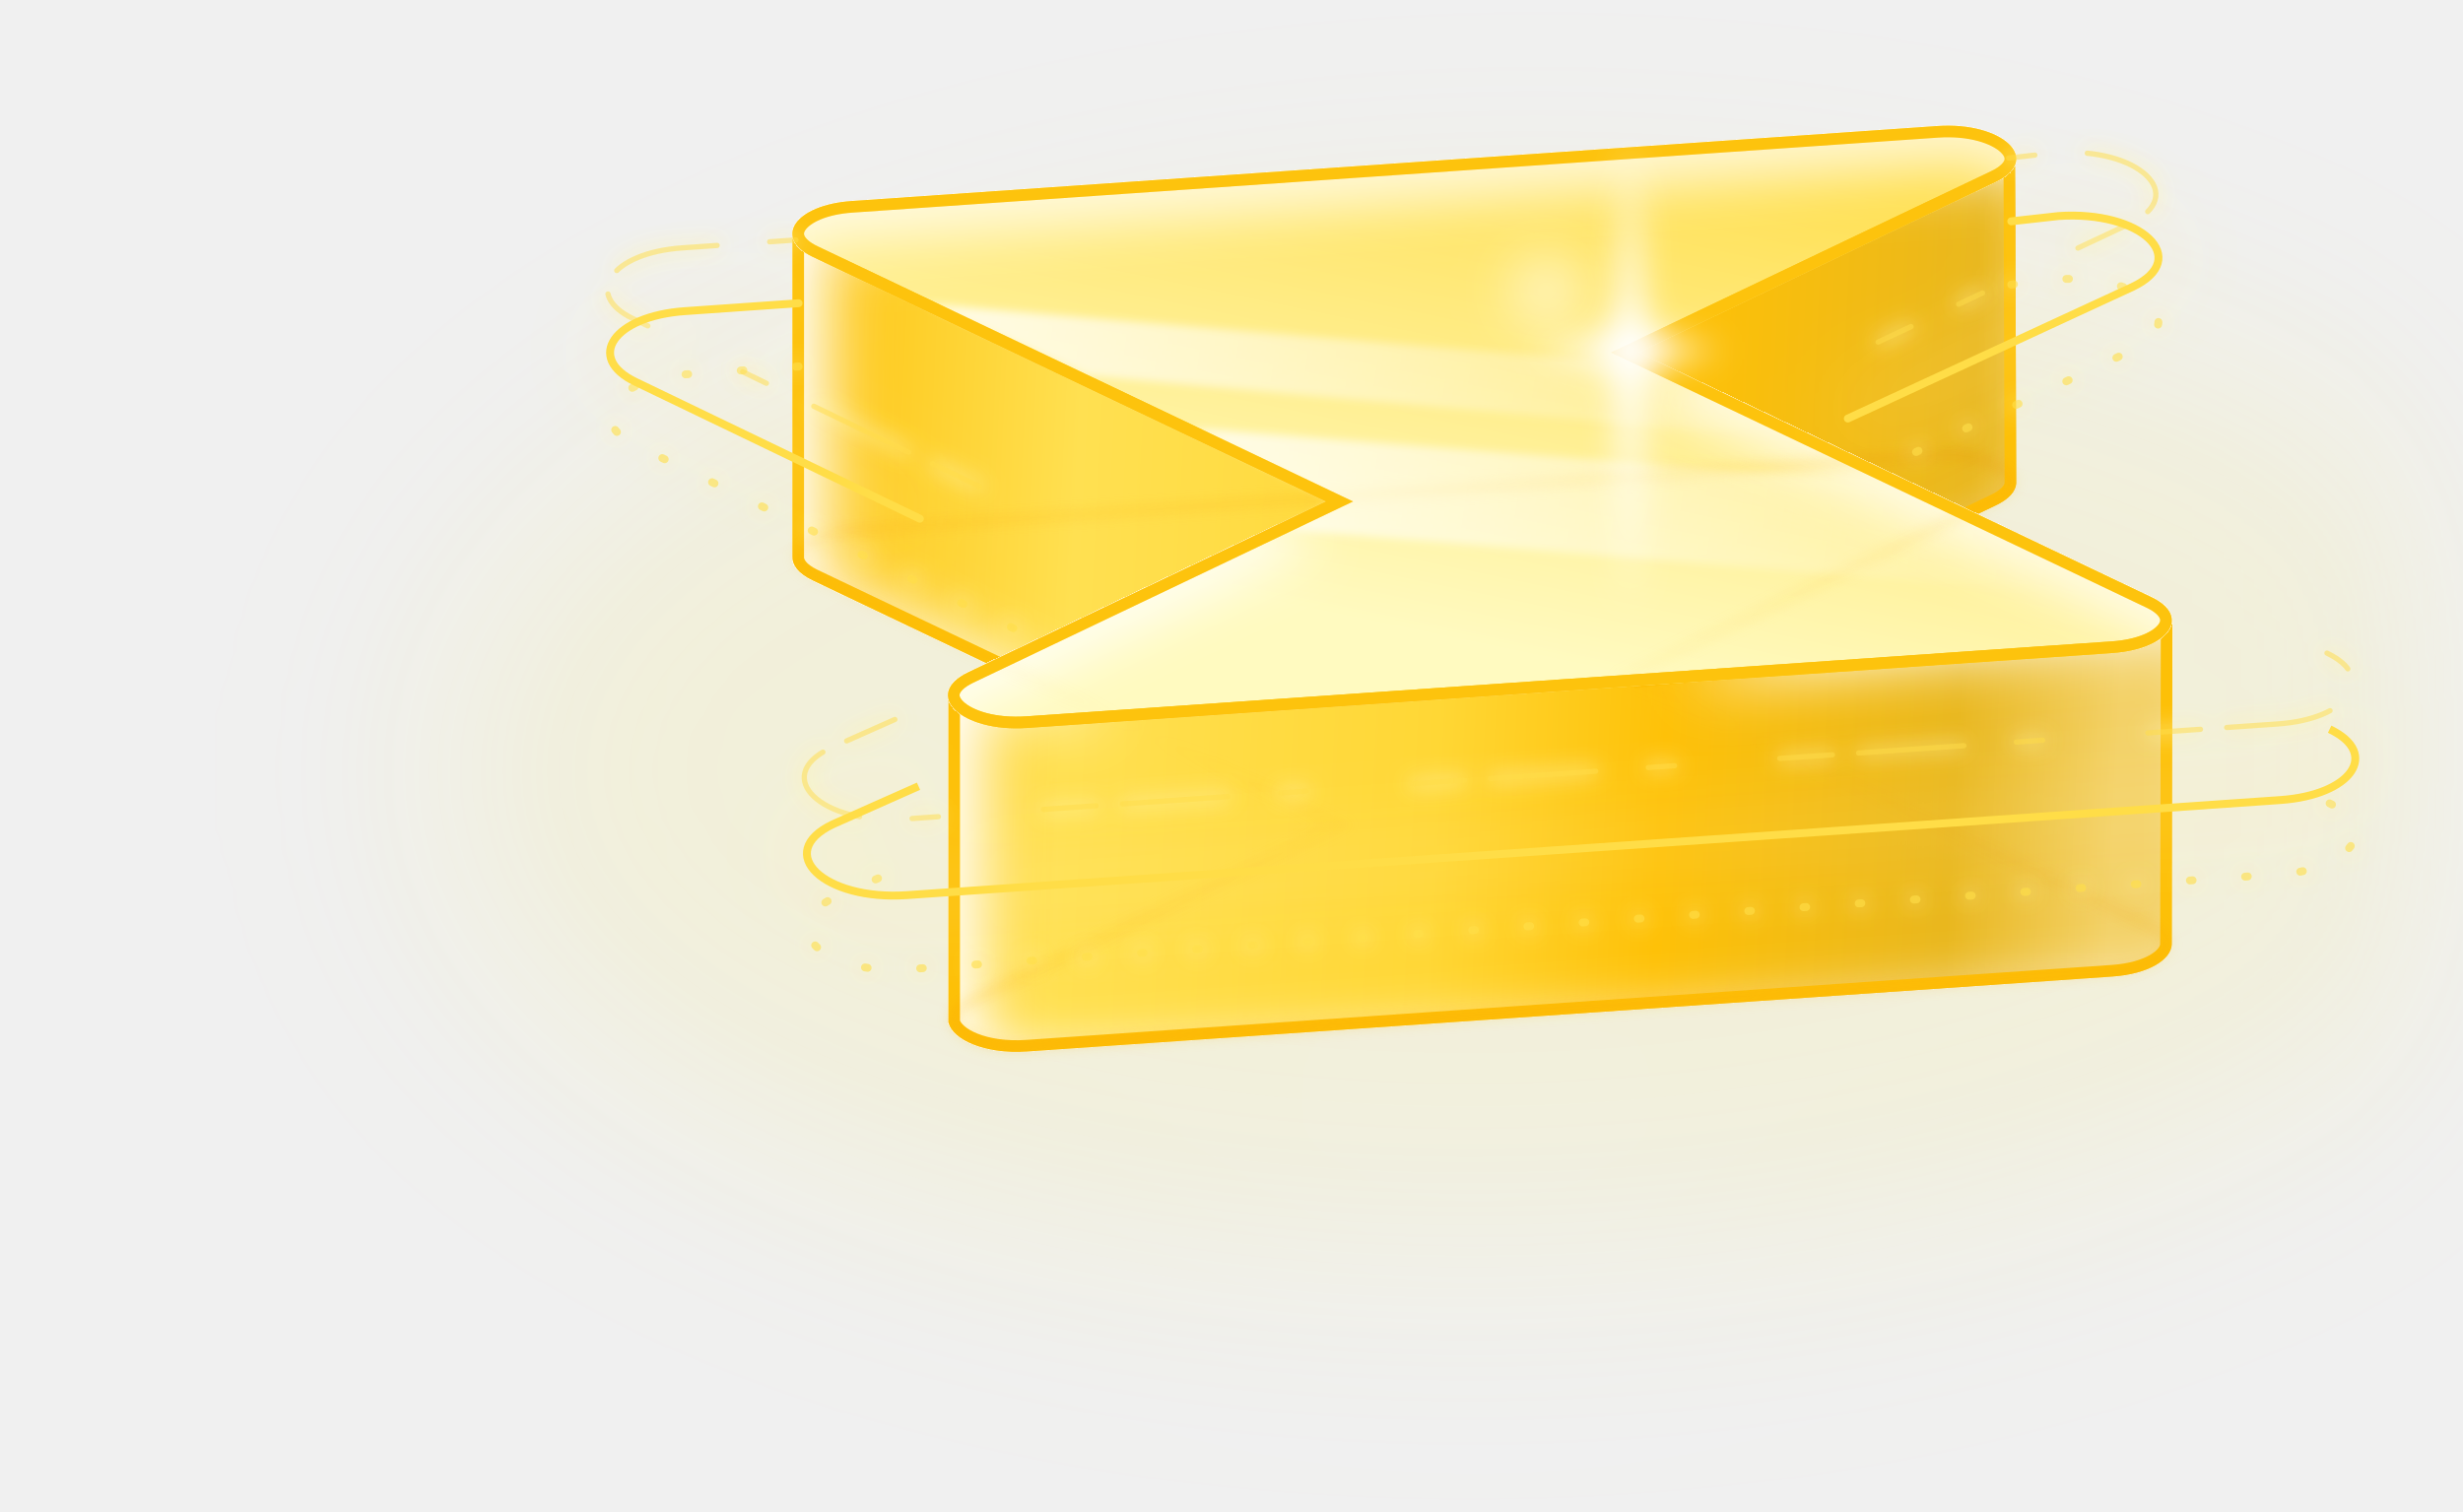
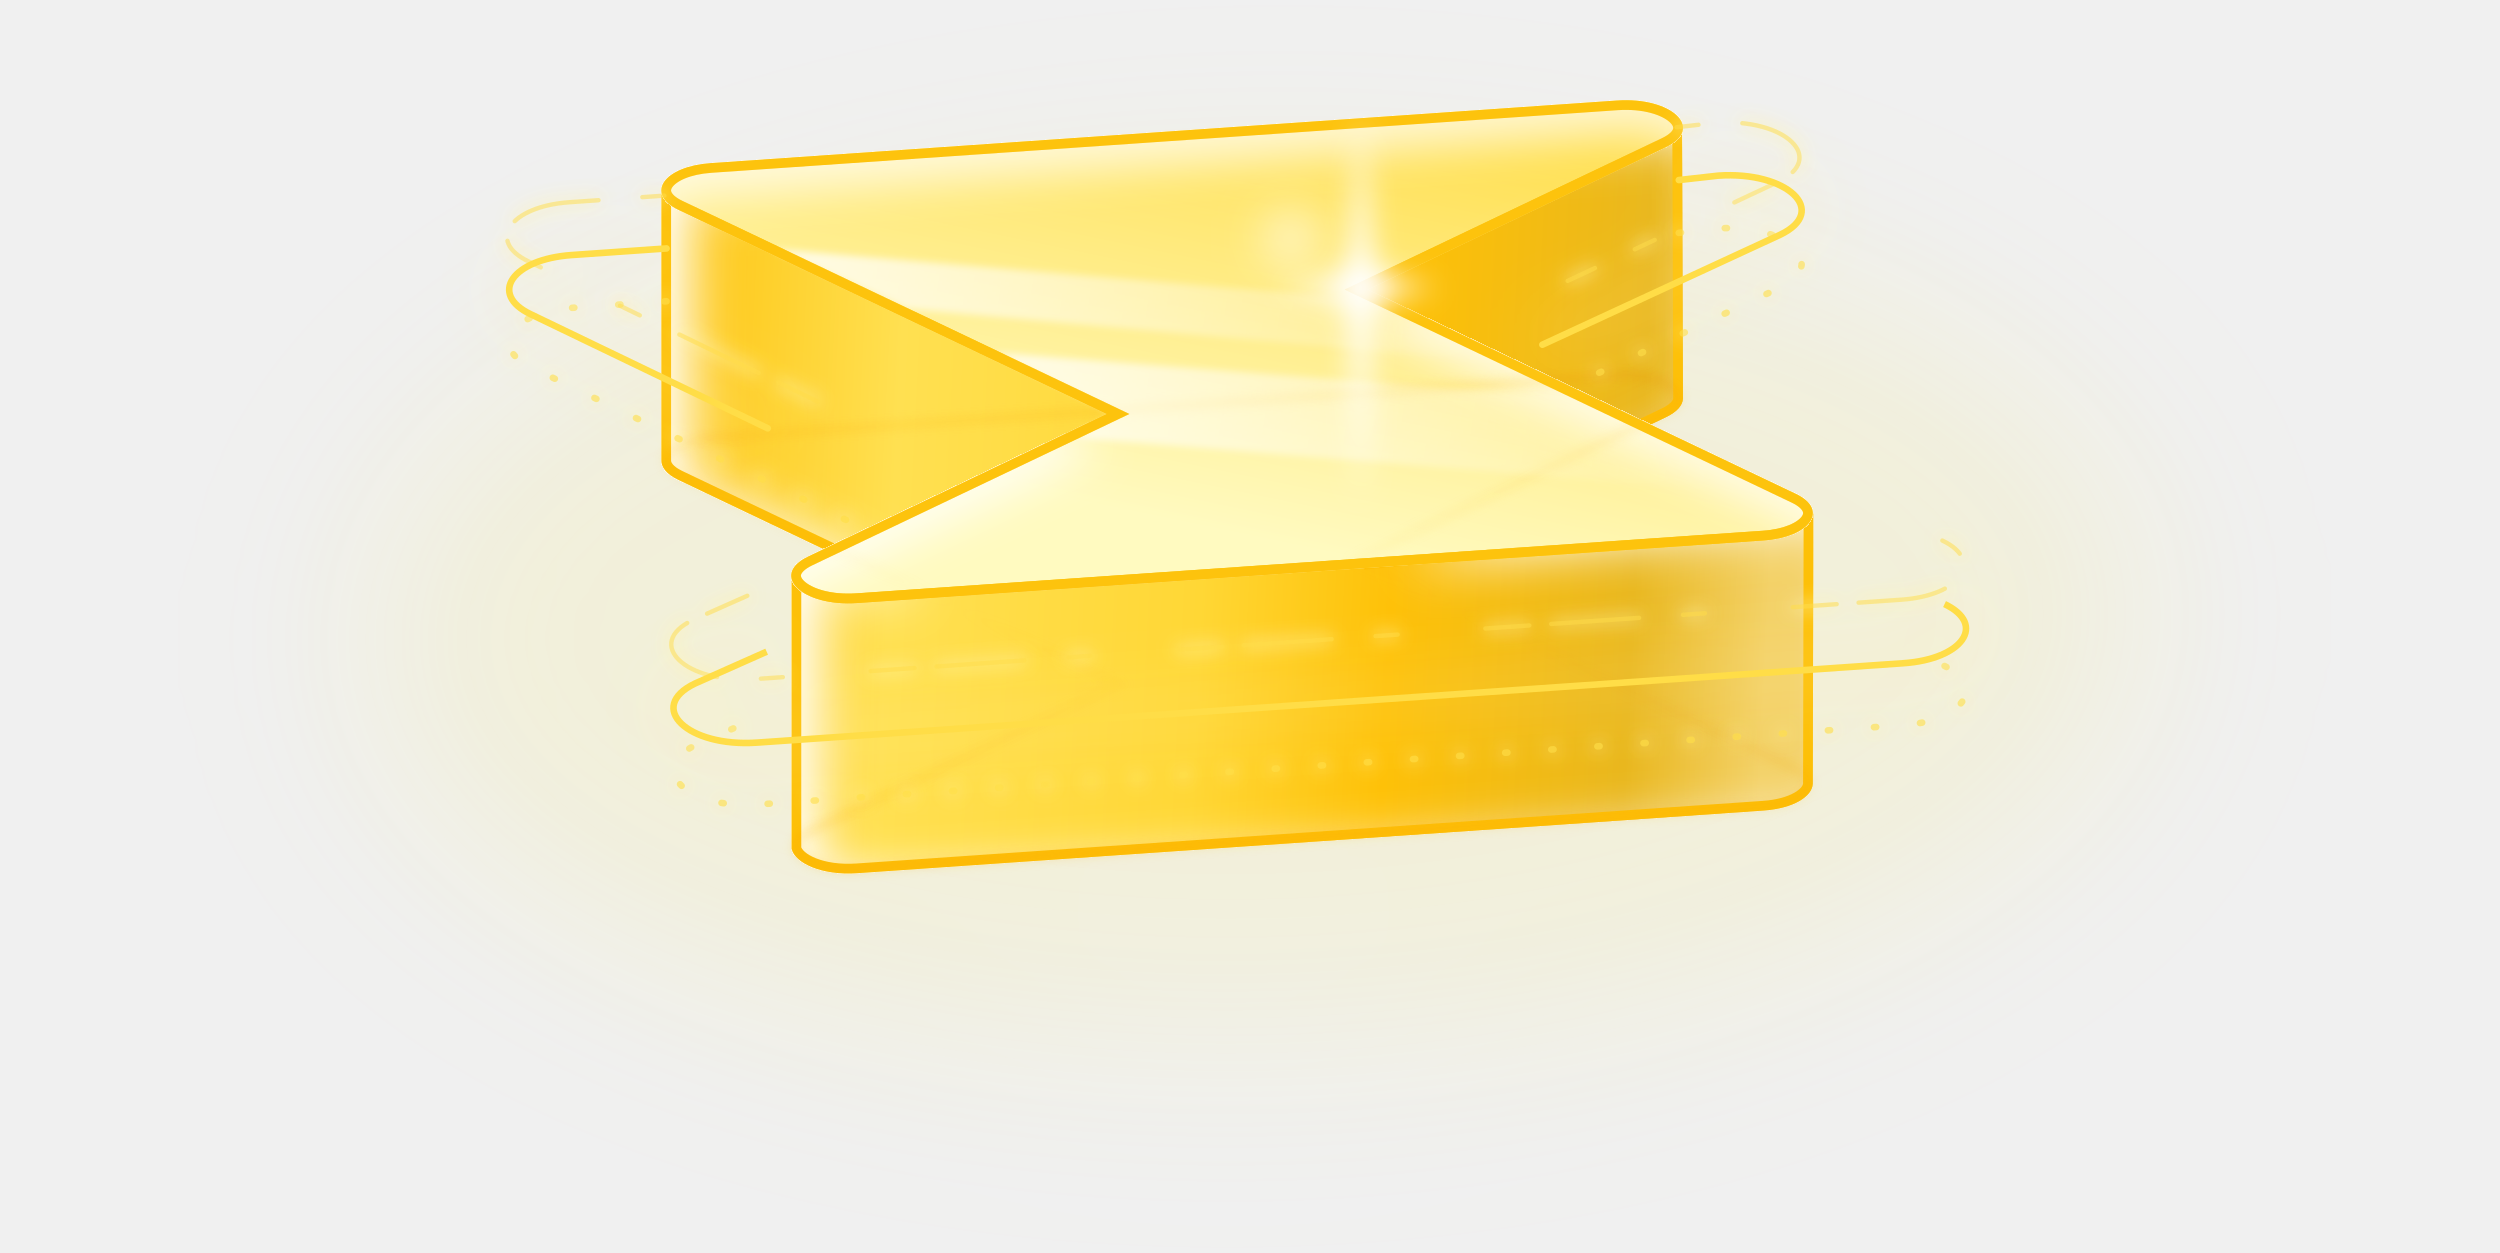
- <svg xmlns="http://www.w3.org/2000/svg" width="316" height="194" viewBox="0 0 316 194" fill="none">
+ <svg xmlns="http://www.w3.org/2000/svg" width="2698" height="1352" viewBox="0 0 2698 1352" fill="none">
  <g opacity="0.3" filter="url(#filter0_f)">
-     <ellipse rx="105.277" ry="108.411" transform="matrix(0.903359 0.428886 -0.901809 0.432135 192.868 97)" fill="url(#paint0_radial)" fill-opacity="0.4" />
+     <ellipse rx="739.198" ry="761.201" transform="matrix(0.903359 0.428886 -0.901809 0.432135 1354.22 675.973)" fill="url(#paint0_radial)" fill-opacity="0.4" />
  </g>
  <g filter="url(#filter1_i)">
-     <path d="M271.044 125.316L131.766 134.938C126.267 135.318 122.175 133.375 121.668 131.181V89.476L136.216 91.299L137.862 90.497L104.26 74.48C102.394 73.591 101.588 72.472 101.66 71.383V30.108L258.544 20.098L258.68 62.032C258.617 63.02 257.808 64.021 256.062 64.855L210.179 86.754L235.638 84.1L278.726 79.633L278.642 121.196C278.561 123.136 275.69 124.995 271.044 125.316Z" fill="url(#paint1_linear)" />
+     <path d="M1903.05 874.806L925.118 942.368C886.503 945.036 857.776 931.397 854.214 915.989V623.156L956.363 635.957L967.917 630.328L731.981 517.865C718.884 511.623 713.221 503.768 713.726 496.119V206.312L1815.28 136.027L1816.24 430.464C1815.79 437.399 1810.11 444.43 1797.85 450.281L1475.69 604.044L1654.45 585.409L1956.99 554.044L1956.4 845.877C1955.83 859.497 1935.67 872.553 1903.05 874.806Z" fill="url(#paint1_linear)" />
  </g>
-   <path d="M122.417 131.086V90.324L136.123 92.041L136.344 92.069L136.544 91.972L138.19 91.17L139.586 90.49L138.184 89.821L104.582 73.804C102.813 72.961 102.365 72.056 102.407 71.432L102.408 71.408V71.383V30.811L257.798 20.896L257.932 62.006C257.883 62.584 257.377 63.397 255.739 64.179L209.857 86.078L210.257 87.498L235.715 84.844L235.716 84.844L277.976 80.463L277.894 121.178C277.862 121.77 277.386 122.526 276.183 123.213C274.998 123.89 273.235 124.414 270.993 124.569L131.715 134.191C129.059 134.375 126.777 133.994 125.124 133.33C123.479 132.67 122.625 131.805 122.417 131.086Z" stroke="#FDC007" stroke-width="1.497" />
+   <path d="M859.469 915.323V629.111L955.709 641.171L957.26 641.365L958.664 640.681L970.219 635.052L980.022 630.276L970.178 625.584L734.242 513.121C721.823 507.202 718.68 500.847 718.97 496.465L718.981 496.292V496.119V211.242L1810.05 141.627L1810.98 430.282C1810.64 434.337 1807.09 440.048 1795.59 445.538L1473.43 599.302L1476.23 609.271L1654.99 590.636L1654.99 590.636L1951.72 559.873L1951.14 845.749C1950.92 849.909 1947.58 855.216 1939.14 860.041C1930.81 864.797 1918.44 868.476 1902.69 869.563L924.755 937.126C906.109 938.414 890.085 935.742 878.48 931.08C866.931 926.441 860.931 920.371 859.469 915.323Z" stroke="#FDC007" stroke-width="10.511" />
  <g filter="url(#filter2_bi)">
-     <path d="M104.26 32.959L170.12 64.353L124.238 86.252C118.216 89.126 123.337 94 131.766 93.418L271.044 83.795C278.261 83.297 281.196 79.085 276.04 76.626L210.179 45.233L256.062 23.334C262.083 20.46 256.962 15.586 248.533 16.168L109.255 25.791C102.038 26.289 99.103 30.501 104.26 32.959Z" fill="url(#paint2_linear)" />
-     <path d="M170.443 65.028L171.859 64.352L170.442 63.677L104.582 32.284C103.374 31.708 102.767 31.087 102.532 30.565C102.318 30.089 102.365 29.594 102.731 29.068C103.118 28.514 103.861 27.937 104.992 27.466C106.113 27 107.568 26.657 109.306 26.537L248.585 16.915C252.691 16.631 255.832 17.695 257.201 18.997C257.868 19.632 258.027 20.223 257.89 20.721C257.739 21.267 257.163 21.979 255.739 22.659L209.857 44.558L208.441 45.234L209.857 45.909L275.718 77.302C276.925 77.878 277.532 78.499 277.767 79.021C277.982 79.497 277.935 79.992 277.568 80.518C277.182 81.072 276.438 81.649 275.307 82.119C274.186 82.586 272.731 82.928 270.993 83.049L131.715 92.671C127.609 92.954 124.467 91.891 123.099 90.589C122.432 89.954 122.272 89.363 122.41 88.865C122.56 88.319 123.137 87.607 124.56 86.927L170.443 65.028Z" stroke="#FDC30D" stroke-width="1.497" />
+     <path d="M731.981 226.331L1194.42 446.757L872.256 600.521C829.975 620.701 865.931 654.923 925.118 650.834L1903.05 583.271C1953.72 579.771 1974.33 550.195 1938.13 532.936L1475.69 312.51L1797.85 158.746C1840.13 138.566 1804.18 104.344 1744.99 108.433L767.055 175.996C716.382 179.496 695.774 209.072 731.981 226.331Z" fill="url(#paint2_linear)" />
+     <path d="M1196.68 451.5L1206.62 446.754L1196.68 442.013L734.242 221.587C725.762 217.545 721.504 213.185 719.852 209.518C718.346 206.178 718.675 202.703 721.25 199.008C723.963 195.115 729.183 191.068 737.125 187.762C744.997 184.486 755.21 182.082 767.417 181.238L1745.35 113.676C1774.18 111.684 1796.24 119.149 1805.85 128.296C1810.53 132.753 1811.65 136.904 1810.69 140.399C1809.63 144.233 1805.58 149.234 1795.59 154.003L1473.43 307.767L1463.48 312.513L1473.43 317.254L1935.86 537.68C1944.34 541.722 1948.6 546.082 1950.26 549.749C1951.76 553.089 1951.43 556.564 1948.86 560.259C1946.14 564.152 1940.92 568.199 1932.98 571.505C1925.11 574.782 1914.9 577.185 1902.69 578.029L924.755 645.591C895.925 647.583 873.869 640.118 864.26 630.971C859.576 626.514 858.457 622.363 859.421 618.868C860.479 615.034 864.526 610.033 874.519 605.264L1196.68 451.5Z" stroke="#FDC30D" stroke-width="10.511" />
  </g>
  <g style="mix-blend-mode:multiply" opacity="0.2" filter="url(#filter3_f)">
-     <path d="M170.484 106.549L171.9 105.873L170.483 105.198L104.623 73.804C103.415 73.229 102.808 72.608 102.573 72.085C102.359 71.61 102.406 71.115 102.772 70.589C103.159 70.034 103.902 69.458 105.033 68.987C106.154 68.52 107.609 68.178 109.347 68.058L248.626 58.436C252.732 58.152 255.873 59.215 257.242 60.518C257.909 61.153 258.068 61.744 257.931 62.242C257.78 62.788 257.204 63.5 255.78 64.179L209.898 86.078L208.482 86.754L209.898 87.429L275.759 118.823C276.966 119.398 277.573 120.019 277.808 120.541C278.023 121.017 277.976 121.512 277.609 122.038C277.223 122.593 276.479 123.169 275.348 123.64C274.227 124.107 272.772 124.449 271.034 124.569L131.756 134.191C127.65 134.475 124.508 133.412 123.14 132.109C122.473 131.474 122.313 130.883 122.451 130.385C122.601 129.839 123.178 129.127 124.601 128.448L170.484 106.549Z" stroke="url(#paint3_linear)" stroke-width="1.497" />
+     <path d="M1196.97 743.037L1206.91 738.291L1196.96 733.551L734.528 513.124C726.048 509.082 721.79 504.722 720.137 501.055C718.632 497.715 718.961 494.24 721.535 490.545C724.248 486.652 729.468 482.605 737.411 479.299C745.283 476.023 755.495 473.619 767.703 472.776L1745.64 405.213C1774.47 403.221 1796.52 410.686 1806.13 419.833C1810.82 424.29 1811.94 428.441 1810.97 431.936C1809.91 435.77 1805.87 440.771 1795.87 445.54L1473.71 599.304L1463.77 604.05L1473.71 608.791L1936.15 829.217C1944.63 833.259 1948.89 837.619 1950.54 841.286C1952.05 844.626 1951.72 848.101 1949.14 851.796C1946.43 855.689 1941.21 859.736 1933.27 863.042C1925.4 866.319 1915.18 868.722 1902.98 869.566L925.041 937.128C896.21 939.12 874.155 931.655 864.545 922.509C859.862 918.051 858.743 913.9 859.707 910.405C860.764 906.571 864.811 901.571 874.805 896.801L1196.97 743.037Z" stroke="url(#paint3_linear)" stroke-width="10.511" />
  </g>
  <g filter="url(#filter4_f)">
-     <path d="M211.482 46.884L232.128 56.499L139.404 48.2L118.758 39.005L211.482 46.884Z" fill="url(#paint4_linear)" />
+     <path d="M1484.83 324.102L1629.8 391.613L978.744 333.342L833.776 268.782L1484.83 324.102Z" fill="url(#paint4_linear)" />
  </g>
  <g filter="url(#filter5_f)">
-     <path d="M243.635 62.023L274.822 76.88L165.078 67.998L171.372 64.286L152.843 54.95L243.635 62.023Z" fill="url(#paint5_linear)" />
+     <path d="M1710.67 430.381L1929.65 534.704L1159.09 472.335L1203.28 446.271L1073.18 380.719L1710.67 430.381Z" fill="url(#paint5_linear)" />
  </g>
-   <path d="M170.443 65.028L171.859 64.352L170.442 63.677L104.582 32.284C103.374 31.708 102.767 31.087 102.532 30.565C102.318 30.089 102.365 29.594 102.731 29.068C103.118 28.514 103.861 27.937 104.992 27.466C106.113 27 107.568 26.657 109.306 26.537L248.585 16.915C252.691 16.631 255.832 17.695 257.201 18.997C257.868 19.632 258.027 20.223 257.89 20.721C257.739 21.267 257.163 21.979 255.739 22.659L209.857 44.558L208.441 45.234L209.857 45.909L275.718 77.302C276.925 77.878 277.532 78.499 277.767 79.021C277.982 79.497 277.935 79.992 277.568 80.518C277.182 81.072 276.438 81.649 275.307 82.119C274.186 82.586 272.731 82.928 270.993 83.049L131.715 92.671C127.609 92.954 124.467 91.891 123.099 90.589C122.432 89.954 122.272 89.363 122.41 88.865C122.56 88.319 123.137 87.607 124.56 86.927L170.443 65.028Z" stroke="#FDC30D" stroke-width="1.497" />
+   <path d="M1196.68 451.5L1206.62 446.754L1196.68 442.013L734.242 221.587C725.762 217.545 721.504 213.185 719.852 209.518C718.346 206.178 718.675 202.703 721.25 199.008C723.963 195.115 729.183 191.068 737.125 187.762C744.997 184.486 755.21 182.082 767.417 181.238L1745.35 113.676C1774.18 111.684 1796.24 119.149 1805.85 128.296C1810.53 132.753 1811.65 136.904 1810.69 140.399C1809.63 144.233 1805.58 149.234 1795.59 154.003L1473.43 307.767L1463.48 312.513L1473.43 317.254L1935.86 537.68C1944.34 541.722 1948.6 546.082 1950.26 549.749C1951.76 553.089 1951.43 556.564 1948.86 560.259C1946.14 564.152 1940.92 568.199 1932.98 571.505C1925.11 574.782 1914.9 577.185 1902.69 578.029L924.755 645.591C895.925 647.583 873.869 640.118 864.26 630.971C859.576 626.514 858.457 622.363 859.421 618.868C860.479 615.034 864.526 610.033 874.519 605.264L1196.68 451.5Z" stroke="#FDC30D" stroke-width="10.511" />
  <g filter="url(#filter6_d)">
-     <path d="M298.889 103.088C305.413 106.205 301.7 111.547 292.569 112.18L116.366 124.382C105.702 125.121 99.223 118.94 106.841 115.295L117.845 110.406" stroke="#FFDD47" stroke-opacity="0.6" stroke-width="1.015" stroke-linecap="round" stroke-linejoin="round" stroke-dasharray="0.34 6.76" />
+     <path d="M2098.56 718.733C2144.37 740.621 2118.3 778.128 2054.19 782.568L816.986 868.25C742.108 873.436 696.62 830.036 750.109 804.444L827.37 770.117" stroke="#FFDD47" stroke-opacity="0.6" stroke-width="7.125" stroke-linecap="round" stroke-linejoin="round" stroke-dasharray="2.37 47.5" />
  </g>
  <g filter="url(#filter7_d)">
-     <path d="M298.551 83.809C305.075 86.926 301.362 92.268 292.232 92.9L116.028 105.103C105.364 105.842 98.885 99.661 106.503 96.016L117.507 91.127" stroke="#FFDD47" stroke-opacity="0.5" stroke-width="0.676" stroke-linecap="round" stroke-linejoin="round" stroke-dasharray="3.38 6.76 13.53 3.38 6.76 13.53" />
+     <path d="M2096.18 583.364C2141.99 605.252 2115.92 642.759 2051.81 647.199L814.608 732.881C739.73 738.067 694.242 694.667 747.731 669.075L824.992 634.748" stroke="#FFDD47" stroke-opacity="0.5" stroke-width="4.75" stroke-linecap="round" stroke-linejoin="round" stroke-dasharray="23.75 47.5 95 23.75 47.5 95" />
  </g>
  <g filter="url(#filter8_d)">
-     <path d="M298.889 93.572C305.413 96.689 301.7 102.031 292.569 102.663L116.366 114.866C105.702 115.604 99.223 109.423 106.841 105.778L117.845 100.89" stroke="#FFDD47" stroke-width="1.015" />
+     <path d="M2098.56 651.913C2144.37 673.8 2118.3 711.308 2054.19 715.748L816.986 801.43C742.108 806.615 696.62 763.216 750.109 737.624L827.37 703.297" stroke="#FFDD47" stroke-width="7.125" />
  </g>
  <g filter="url(#filter9_d)">
-     <path d="M102.456 47.028L87.887 48.043C78.757 48.675 75.043 54.017 81.567 57.134L133.067 82.091M258.044 36.516L264.09 35.84C274.754 35.101 281.233 41.282 273.615 44.927L241.302 60.132" stroke="#FFDD47" stroke-opacity="0.6" stroke-width="1.015" stroke-linecap="round" stroke-linejoin="round" stroke-dasharray="0.34 6.76" />
+     <path d="M719.314 325.114L617.021 332.239C552.914 336.679 526.841 374.186 572.648 396.073L934.248 571.304M1811.77 251.306L1854.22 246.557C1929.1 241.371 1974.59 284.771 1921.1 310.363L1694.22 417.125" stroke="#FFDD47" stroke-opacity="0.6" stroke-width="7.125" stroke-linecap="round" stroke-linejoin="round" stroke-dasharray="2.37 47.5" />
  </g>
  <g filter="url(#filter10_d)">
-     <path d="M102.117 30.793L87.548 31.808C78.418 32.44 74.705 37.782 81.228 40.899L132.728 65.856M257.705 20.281L263.751 19.605C274.416 18.866 280.894 25.047 273.276 28.692L240.963 43.897" stroke="#FFDD47" stroke-opacity="0.5" stroke-width="0.676" stroke-linecap="round" stroke-linejoin="round" stroke-dasharray="3.38 6.76 13.53 3.38 6.76 13.53" />
+     <path d="M716.938 211.119L614.644 218.244C550.537 222.683 524.464 260.191 570.271 282.078L931.871 457.309M1809.39 137.311L1851.85 132.562C1926.72 127.376 1972.21 170.776 1918.72 196.368L1691.84 303.13" stroke="#FFDD47" stroke-opacity="0.5" stroke-width="4.75" stroke-linecap="round" stroke-linejoin="round" stroke-dasharray="23.75 47.5 95 23.75 47.5 95" />
  </g>
  <g filter="url(#filter11_d)">
-     <path d="M237.074 53.706L273.615 36.81C281.233 33.165 274.754 26.984 264.09 27.723L258.044 28.399M102.456 38.911L87.887 39.925C78.757 40.558 75.043 45.9 81.567 49.017L118.015 66.559" stroke="#FFDD47" stroke-width="1.015" stroke-linecap="round" stroke-linejoin="round" />
+     <path d="M1664.53 372.002L1921.1 253.367C1974.59 227.775 1929.1 184.375 1854.22 189.561L1811.77 194.31M719.314 268.118L617.021 275.243C552.914 279.682 526.841 317.19 572.648 339.077L828.565 462.248" stroke="#FFDD47" stroke-width="7.125" stroke-linecap="round" stroke-linejoin="round" />
  </g>
  <g style="mix-blend-mode:screen" filter="url(#filter12_f)">
-     <path d="M209.141 17.358L210.692 38.956C210.866 41.39 212.664 43.399 215.065 43.841L221.017 44.938L215.118 46.024C212.693 46.471 210.886 48.515 210.741 50.977L209.141 78.059L207.545 51.042C207.398 48.551 205.549 46.491 203.088 46.076L196.341 44.938L203.142 43.79C205.579 43.379 207.418 41.355 207.595 38.891L209.141 17.358Z" fill="white" />
+     <path d="M1468.47 116.775L1479.36 268.421C1480.58 285.513 1493.21 299.616 1510.06 302.721L1551.86 310.421L1510.44 318.051C1493.41 321.188 1480.72 335.543 1479.7 352.827L1468.47 542.979L1457.26 353.286C1456.23 335.791 1443.25 321.327 1425.97 318.412L1378.59 310.421L1426.35 302.365C1443.46 299.479 1456.37 285.269 1457.61 267.966L1468.47 116.775Z" fill="white" />
  </g>
  <g style="mix-blend-mode:screen" filter="url(#filter13_f)">
-     <path d="M198.41 31.799C198.929 34.617 201.134 36.822 203.952 37.341C201.134 37.86 198.929 40.065 198.41 42.883C197.891 40.065 195.686 37.86 192.868 37.341C195.686 36.822 197.891 34.617 198.41 31.799Z" fill="white" />
+     <path d="M1393.13 218.166C1396.77 237.952 1412.25 253.433 1432.04 257.078C1412.25 260.723 1396.77 276.204 1393.13 295.99C1389.48 276.204 1374 260.723 1354.21 257.078C1374 253.433 1389.48 237.952 1393.13 218.166Z" fill="white" />
  </g>
  <defs>
-     <filter id="filter0_f" x="25.351" y="0.81" width="335.035" height="192.381" filterUnits="userSpaceOnUse" color-interpolation-filters="sRGB">
+     <filter id="filter0_f" x="178.005" y="0.578" width="2352.43" height="1350.79" filterUnits="userSpaceOnUse" color-interpolation-filters="sRGB">
      <feFlood flood-opacity="0" result="BackgroundImageFix" />
      <feBlend mode="normal" in="SourceGraphic" in2="BackgroundImageFix" result="shape" />
-       <feGaussianBlur stdDeviation="15.563" result="effect1_foregroundBlur" />
+       <feGaussianBlur stdDeviation="109.273" result="effect1_foregroundBlur" />
    </filter>
-     <filter id="filter1_i" x="101.655" y="20.098" width="181.777" height="115.963" filterUnits="userSpaceOnUse" color-interpolation-filters="sRGB">
+     <filter id="filter1_i" x="713.695" y="136.027" width="1276.34" height="814.229" filterUnits="userSpaceOnUse" color-interpolation-filters="sRGB">
      <feFlood flood-opacity="0" result="BackgroundImageFix" />
      <feBlend mode="normal" in="SourceGraphic" in2="BackgroundImageFix" result="shape" />
      <feColorMatrix in="SourceAlpha" type="matrix" values="0 0 0 0 0 0 0 0 0 0 0 0 0 0 0 0 0 0 127 0" result="hardAlpha" />
-       <feOffset dx="4.706" dy="1.076" />
-       <feGaussianBlur stdDeviation="3.966" />
+       <feOffset dx="33.041" dy="7.552" />
+       <feGaussianBlur stdDeviation="27.849" />
      <feComposite in2="hardAlpha" operator="arithmetic" k2="-1" k3="1" />
      <feColorMatrix type="matrix" values="0 0 0 0 1 0 0 0 0 1 0 0 0 0 1 0 0 0 1 0" />
      <feBlend mode="normal" in2="shape" result="effect1_innerShadow" />
    </filter>
-     <filter id="filter2_bi" x="97.353" y="11.818" width="185.594" height="87.159" filterUnits="userSpaceOnUse" color-interpolation-filters="sRGB">
+     <filter id="filter2_bi" x="683.486" y="77.889" width="1303.14" height="611.986" filterUnits="userSpaceOnUse" color-interpolation-filters="sRGB">
      <feFlood flood-opacity="0" result="BackgroundImageFix" />
-       <feGaussianBlur in="BackgroundImage" stdDeviation="2.151" />
+       <feGaussianBlur in="BackgroundImage" stdDeviation="15.104" />
      <feComposite in2="SourceAlpha" operator="in" result="effect1_backgroundBlur" />
      <feBlend mode="normal" in="SourceGraphic" in2="effect1_backgroundBlur" result="shape" />
      <feColorMatrix in="SourceAlpha" type="matrix" values="0 0 0 0 0 0 0 0 0 0 0 0 0 0 0 0 0 0 127 0" result="hardAlpha" />
-       <feOffset dy="5.512" />
-       <feGaussianBlur stdDeviation="3.16" />
+       <feOffset dy="38.705" />
+       <feGaussianBlur stdDeviation="22.185" />
      <feComposite in2="hardAlpha" operator="arithmetic" k2="-1" k3="1" />
      <feColorMatrix type="matrix" values="0 0 0 0 1 0 0 0 0 1 0 0 0 0 1 0 0 0 0.71 0" />
      <feBlend mode="normal" in2="shape" result="effect2_innerShadow" />
    </filter>
-     <filter id="filter3_f" x="100.217" y="56.162" width="179.947" height="80.303" filterUnits="userSpaceOnUse" color-interpolation-filters="sRGB">
+     <filter id="filter3_f" x="703.596" y="389.25" width="1263.49" height="563.84" filterUnits="userSpaceOnUse" color-interpolation-filters="sRGB">
      <feFlood flood-opacity="0" result="BackgroundImageFix" />
      <feBlend mode="normal" in="SourceGraphic" in2="BackgroundImageFix" result="shape" />
-       <feGaussianBlur stdDeviation="0.739" result="effect1_foregroundBlur" />
+       <feGaussianBlur stdDeviation="5.192" result="effect1_foregroundBlur" />
    </filter>
-     <filter id="filter4_f" x="117.682" y="37.93" width="115.522" height="19.645" filterUnits="userSpaceOnUse" color-interpolation-filters="sRGB">
+     <filter id="filter4_f" x="826.224" y="261.23" width="811.129" height="137.935" filterUnits="userSpaceOnUse" color-interpolation-filters="sRGB">
      <feFlood flood-opacity="0" result="BackgroundImageFix" />
      <feBlend mode="normal" in="SourceGraphic" in2="BackgroundImageFix" result="shape" />
-       <feGaussianBlur stdDeviation="0.538" result="effect1_foregroundBlur" />
+       <feGaussianBlur stdDeviation="3.776" result="effect1_foregroundBlur" />
    </filter>
-     <filter id="filter5_f" x="151.767" y="53.874" width="124.13" height="24.082" filterUnits="userSpaceOnUse" color-interpolation-filters="sRGB">
+     <filter id="filter5_f" x="1065.63" y="373.166" width="871.572" height="169.089" filterUnits="userSpaceOnUse" color-interpolation-filters="sRGB">
      <feFlood flood-opacity="0" result="BackgroundImageFix" />
      <feBlend mode="normal" in="SourceGraphic" in2="BackgroundImageFix" result="shape" />
-       <feGaussianBlur stdDeviation="0.538" result="effect1_foregroundBlur" />
+       <feGaussianBlur stdDeviation="3.776" result="effect1_foregroundBlur" />
    </filter>
-     <filter id="filter6_d" x="100.648" y="99.875" width="203.328" height="27.732" filterUnits="userSpaceOnUse" color-interpolation-filters="sRGB">
+     <filter id="filter6_d" x="706.62" y="696.171" width="1427.65" height="194.716" filterUnits="userSpaceOnUse" color-interpolation-filters="sRGB">
      <feFlood flood-opacity="0" result="BackgroundImageFix" />
      <feColorMatrix in="SourceAlpha" type="matrix" values="0 0 0 0 0 0 0 0 0 0 0 0 0 0 0 0 0 0 127 0" />
      <feOffset />
-       <feGaussianBlur stdDeviation="1.353" />
+       <feGaussianBlur stdDeviation="9.5" />
      <feColorMatrix type="matrix" values="0 0 0 0 1 0 0 0 0 0.961 0 0 0 0 0.698 0 0 0 1 0" />
      <feBlend mode="normal" in2="BackgroundImageFix" result="effect1_dropShadow" />
      <feBlend mode="normal" in="SourceGraphic" in2="effect1_dropShadow" result="shape" />
    </filter>
-     <filter id="filter7_d" x="100.142" y="80.765" width="204.738" height="27.423" filterUnits="userSpaceOnUse" color-interpolation-filters="sRGB">
+     <filter id="filter7_d" x="703.06" y="561.99" width="1437.56" height="192.547" filterUnits="userSpaceOnUse" color-interpolation-filters="sRGB">
      <feFlood flood-opacity="0" result="BackgroundImageFix" />
      <feColorMatrix in="SourceAlpha" type="matrix" values="0 0 0 0 0 0 0 0 0 0 0 0 0 0 0 0 0 0 127 0" />
      <feOffset />
-       <feGaussianBlur stdDeviation="1.353" />
+       <feGaussianBlur stdDeviation="9.5" />
      <feColorMatrix type="matrix" values="0 0 0 0 1 0 0 0 0 0.961 0 0 0 0 0.698 0 0 0 1 0" />
      <feBlend mode="normal" in2="BackgroundImageFix" result="effect1_dropShadow" />
      <feBlend mode="normal" in="SourceGraphic" in2="effect1_dropShadow" result="shape" />
    </filter>
-     <filter id="filter8_d" x="92.53" y="82.629" width="220.647" height="43.291" filterUnits="userSpaceOnUse" color-interpolation-filters="sRGB">
+     <filter id="filter8_d" x="649.623" y="575.077" width="1549.26" height="303.962" filterUnits="userSpaceOnUse" color-interpolation-filters="sRGB">
      <feFlood flood-opacity="0" result="BackgroundImageFix" />
      <feColorMatrix in="SourceAlpha" type="matrix" values="0 0 0 0 0 0 0 0 0 0 0 0 0 0 0 0 0 0 127 0" />
      <feOffset />
-       <feGaussianBlur stdDeviation="5.243" />
+       <feGaussianBlur stdDeviation="36.811" />
      <feColorMatrix type="matrix" values="0 0 0 0 1 0 0 0 0 0.961 0 0 0 0 0.698 0 0 0 1 0" />
      <feBlend mode="normal" in2="BackgroundImageFix" result="effect1_dropShadow" />
      <feBlend mode="normal" in="SourceGraphic" in2="effect1_dropShadow" result="shape" />
    </filter>
-     <filter id="filter9_d" x="76.481" y="32.616" width="203.328" height="52.688" filterUnits="userSpaceOnUse" color-interpolation-filters="sRGB">
+     <filter id="filter9_d" x="536.935" y="223.92" width="1427.65" height="369.948" filterUnits="userSpaceOnUse" color-interpolation-filters="sRGB">
      <feFlood flood-opacity="0" result="BackgroundImageFix" />
      <feColorMatrix in="SourceAlpha" type="matrix" values="0 0 0 0 0 0 0 0 0 0 0 0 0 0 0 0 0 0 127 0" />
      <feOffset />
-       <feGaussianBlur stdDeviation="1.353" />
+       <feGaussianBlur stdDeviation="9.5" />
      <feColorMatrix type="matrix" values="0 0 0 0 1 0 0 0 0 0.961 0 0 0 0 0.698 0 0 0 1 0" />
      <feBlend mode="normal" in2="BackgroundImageFix" result="effect1_dropShadow" />
      <feBlend mode="normal" in="SourceGraphic" in2="effect1_dropShadow" result="shape" />
    </filter>
-     <filter id="filter10_d" x="74.901" y="16.521" width="204.738" height="52.379" filterUnits="userSpaceOnUse" color-interpolation-filters="sRGB">
+     <filter id="filter10_d" x="525.839" y="110.906" width="1437.56" height="367.778" filterUnits="userSpaceOnUse" color-interpolation-filters="sRGB">
      <feFlood flood-opacity="0" result="BackgroundImageFix" />
      <feColorMatrix in="SourceAlpha" type="matrix" values="0 0 0 0 0 0 0 0 0 0 0 0 0 0 0 0 0 0 127 0" />
      <feOffset />
-       <feGaussianBlur stdDeviation="1.353" />
+       <feGaussianBlur stdDeviation="9.5" />
      <feColorMatrix type="matrix" values="0 0 0 0 1 0 0 0 0 0.961 0 0 0 0 0.698 0 0 0 1 0" />
      <feBlend mode="normal" in2="BackgroundImageFix" result="effect1_dropShadow" />
      <feBlend mode="normal" in="SourceGraphic" in2="effect1_dropShadow" result="shape" />
    </filter>
-     <filter id="filter11_d" x="67.279" y="16.669" width="220.647" height="60.882" filterUnits="userSpaceOnUse" color-interpolation-filters="sRGB">
+     <filter id="filter11_d" x="472.328" y="111.951" width="1549.26" height="427.482" filterUnits="userSpaceOnUse" color-interpolation-filters="sRGB">
      <feFlood flood-opacity="0" result="BackgroundImageFix" />
      <feColorMatrix in="SourceAlpha" type="matrix" values="0 0 0 0 0 0 0 0 0 0 0 0 0 0 0 0 0 0 127 0" />
      <feOffset />
-       <feGaussianBlur stdDeviation="5.243" />
+       <feGaussianBlur stdDeviation="36.811" />
      <feColorMatrix type="matrix" values="0 0 0 0 1 0 0 0 0 0.961 0 0 0 0 0.698 0 0 0 1 0" />
      <feBlend mode="normal" in2="BackgroundImageFix" result="effect1_dropShadow" />
      <feBlend mode="normal" in="SourceGraphic" in2="effect1_dropShadow" result="shape" />
    </filter>
-     <filter id="filter12_f" x="192" y="13.017" width="33.359" height="69.383" filterUnits="userSpaceOnUse" color-interpolation-filters="sRGB">
+     <filter id="filter12_f" x="1348.11" y="86.293" width="234.23" height="487.169" filterUnits="userSpaceOnUse" color-interpolation-filters="sRGB">
      <feFlood flood-opacity="0" result="BackgroundImageFix" />
      <feBlend mode="normal" in="SourceGraphic" in2="BackgroundImageFix" result="shape" />
-       <feGaussianBlur stdDeviation="2.171" result="effect1_foregroundBlur" />
+       <feGaussianBlur stdDeviation="15.241" result="effect1_foregroundBlur" />
    </filter>
-     <filter id="filter13_f" x="185.476" y="24.407" width="25.868" height="25.868" filterUnits="userSpaceOnUse" color-interpolation-filters="sRGB">
+     <filter id="filter13_f" x="1302.31" y="166.262" width="181.632" height="181.632" filterUnits="userSpaceOnUse" color-interpolation-filters="sRGB">
      <feFlood flood-opacity="0" result="BackgroundImageFix" />
      <feBlend mode="normal" in="SourceGraphic" in2="BackgroundImageFix" result="shape" />
-       <feGaussianBlur stdDeviation="3.696" result="effect1_foregroundBlur" />
+       <feGaussianBlur stdDeviation="25.952" result="effect1_foregroundBlur" />
    </filter>
-     <radialGradient id="paint0_radial" cx="0" cy="0" r="1" gradientUnits="userSpaceOnUse" gradientTransform="translate(105.277 108.411) rotate(44.0074) scale(126.692 112.987)">
+     <radialGradient id="paint0_radial" cx="0" cy="0" r="1" gradientUnits="userSpaceOnUse" gradientTransform="translate(739.198 761.201) rotate(44.0074) scale(889.56 793.33)">
      <stop offset="0.196" stop-color="white" />
      <stop offset="0.557" stop-color="#FFEA31" />
    </radialGradient>
-     <linearGradient id="paint1_linear" x1="91.794" y1="148.313" x2="268.711" y2="157.267" gradientUnits="userSpaceOnUse">
+     <linearGradient id="paint1_linear" x1="644.455" y1="1036.28" x2="1886.67" y2="1099.15" gradientUnits="userSpaceOnUse">
      <stop stop-color="#FDC007" />
      <stop offset="0.237" stop-color="#FFE051" />
      <stop offset="0.507" stop-color="#FFD735" />
      <stop offset="0.672" stop-color="#FEC107" />
      <stop offset="0.882" stop-color="#E9B71D" />
      <stop offset="1" stop-color="#F3D167" />
    </linearGradient>
-     <linearGradient id="paint2_linear" x1="181.52" y1="81.049" x2="196.754" y2="7.355" gradientUnits="userSpaceOnUse">
+     <linearGradient id="paint2_linear" x1="1274.46" y1="563.987" x2="1381.42" y2="46.551" gradientUnits="userSpaceOnUse">
      <stop stop-color="#FFFAC0" />
      <stop offset="1" stop-color="#FFDD47" />
    </linearGradient>
-     <linearGradient id="paint3_linear" x1="190.191" y1="53.76" x2="190.191" y2="134.986" gradientUnits="userSpaceOnUse">
+     <linearGradient id="paint3_linear" x1="1335.34" y1="372.382" x2="1335.34" y2="942.706" gradientUnits="userSpaceOnUse">
      <stop stop-color="#FDC30D" />
      <stop offset="0.497" stop-color="#FDC30D" stop-opacity="0" />
      <stop offset="1" stop-color="#FDC30D" />
    </linearGradient>
-     <linearGradient id="paint4_linear" x1="80.184" y1="54.655" x2="231.096" y2="76.431" gradientUnits="userSpaceOnUse">
+     <linearGradient id="paint4_linear" x1="562.931" y1="378.663" x2="1622.55" y2="531.563" gradientUnits="userSpaceOnUse">
      <stop stop-color="white" />
      <stop offset="1" stop-color="white" stop-opacity="0" />
    </linearGradient>
-     <linearGradient id="paint5_linear" x1="110.071" y1="69.21" x2="260.983" y2="90.986" gradientUnits="userSpaceOnUse">
+     <linearGradient id="paint5_linear" x1="772.86" y1="480.845" x2="1832.48" y2="633.744" gradientUnits="userSpaceOnUse">
      <stop stop-color="white" />
      <stop offset="1" stop-color="white" stop-opacity="0" />
    </linearGradient>
  </defs>
</svg>
